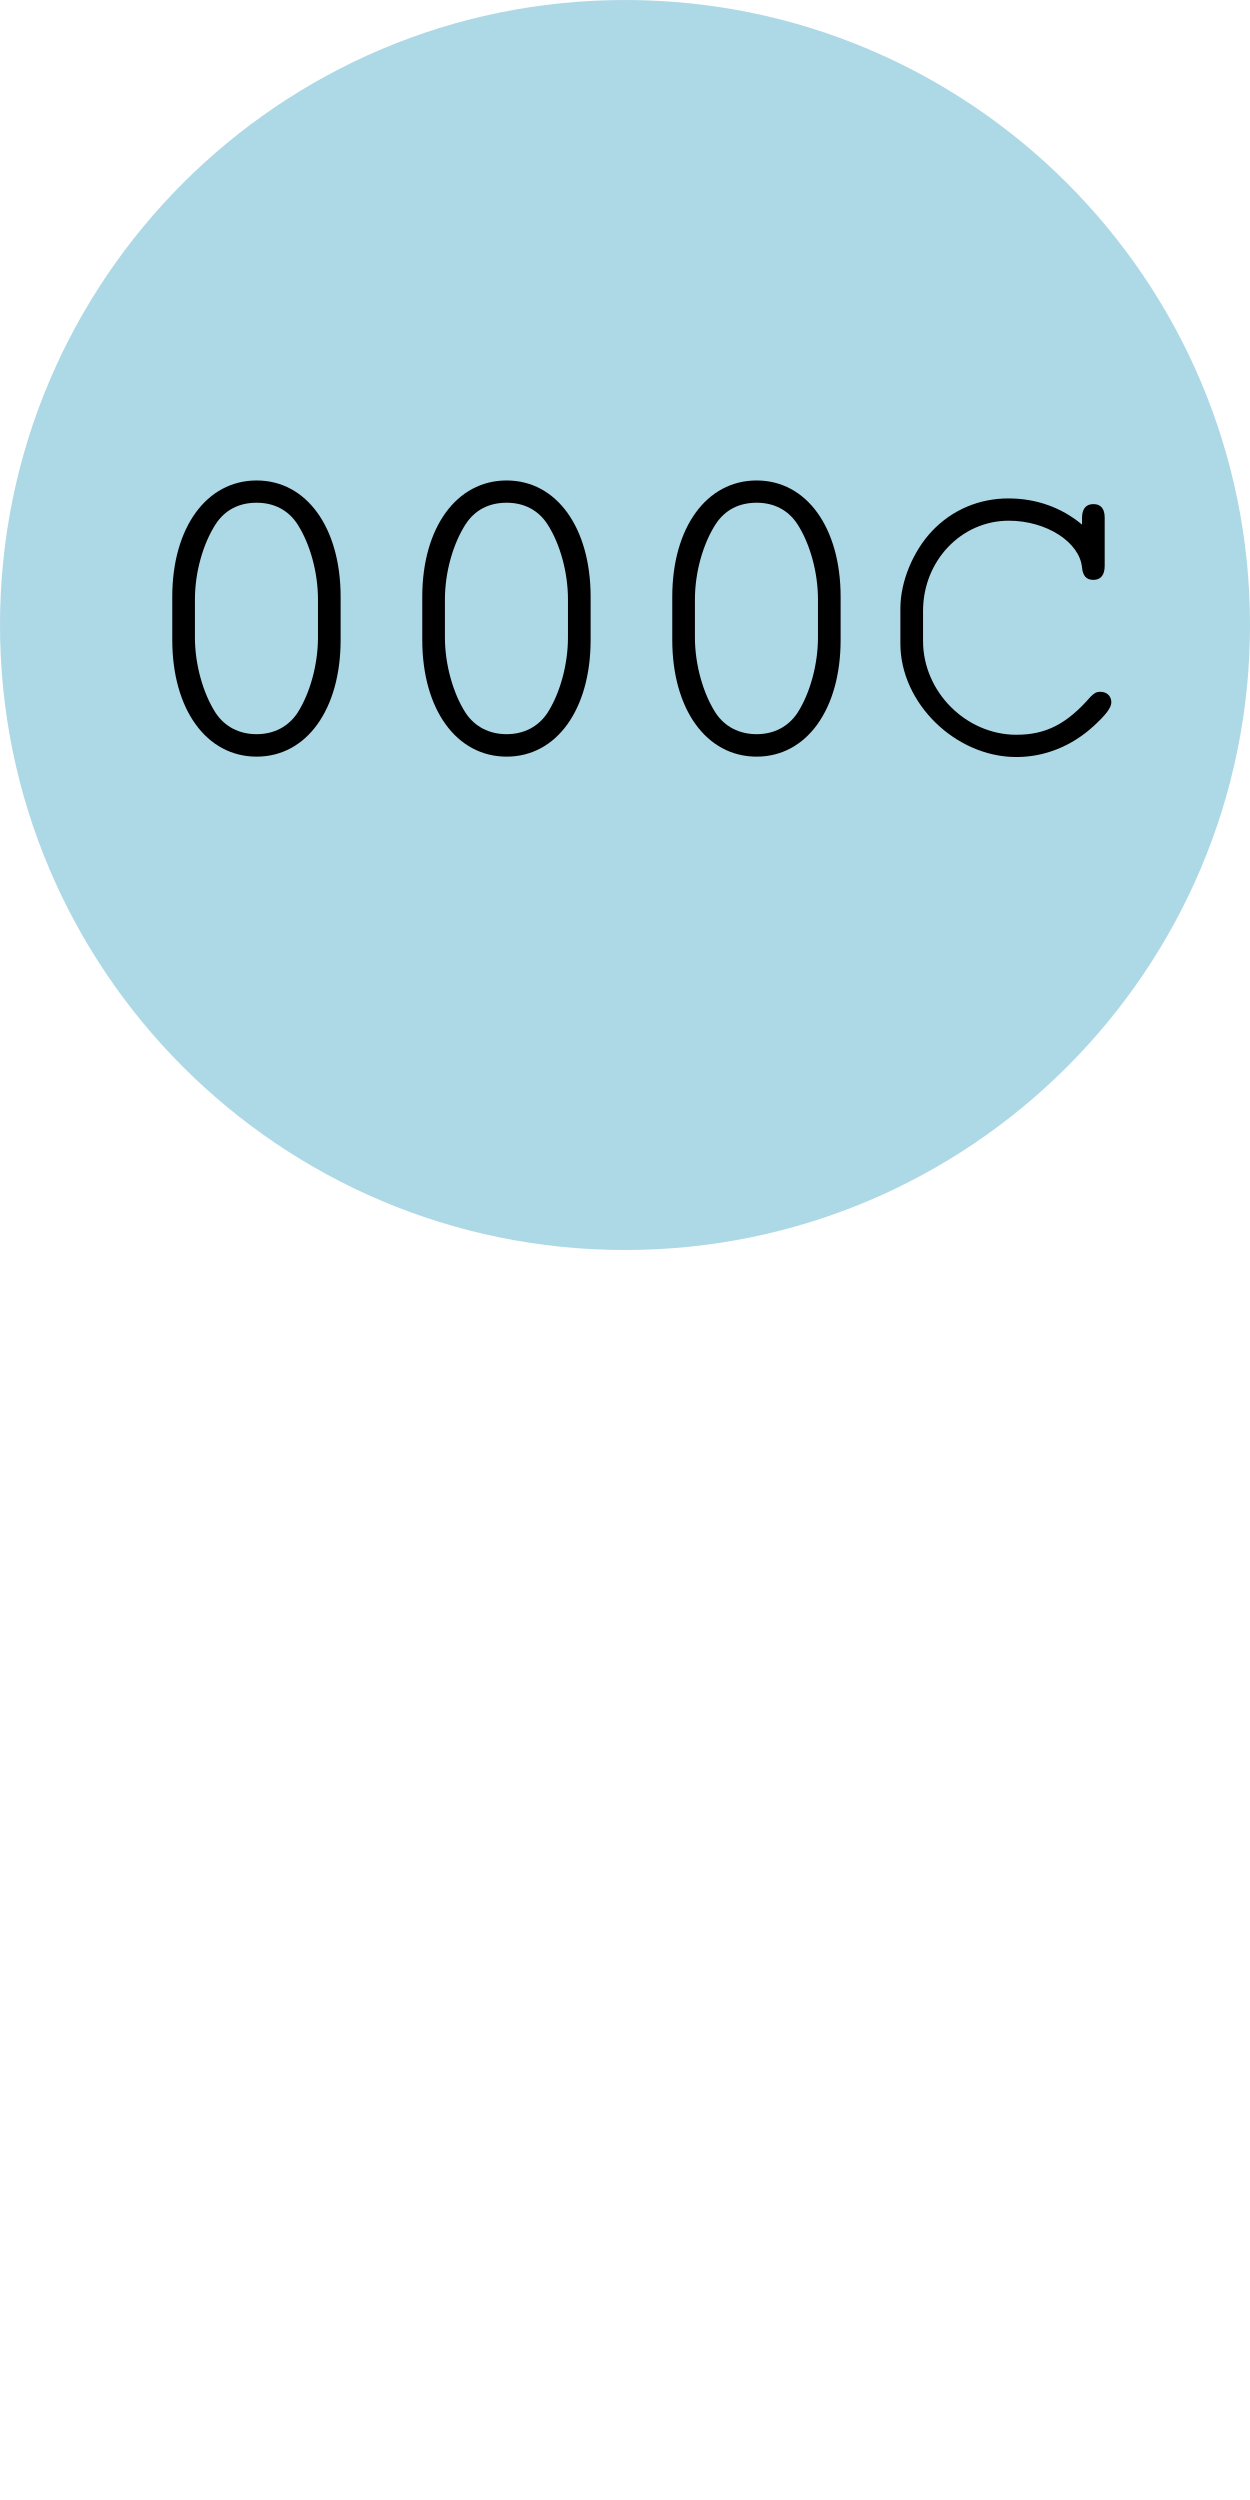
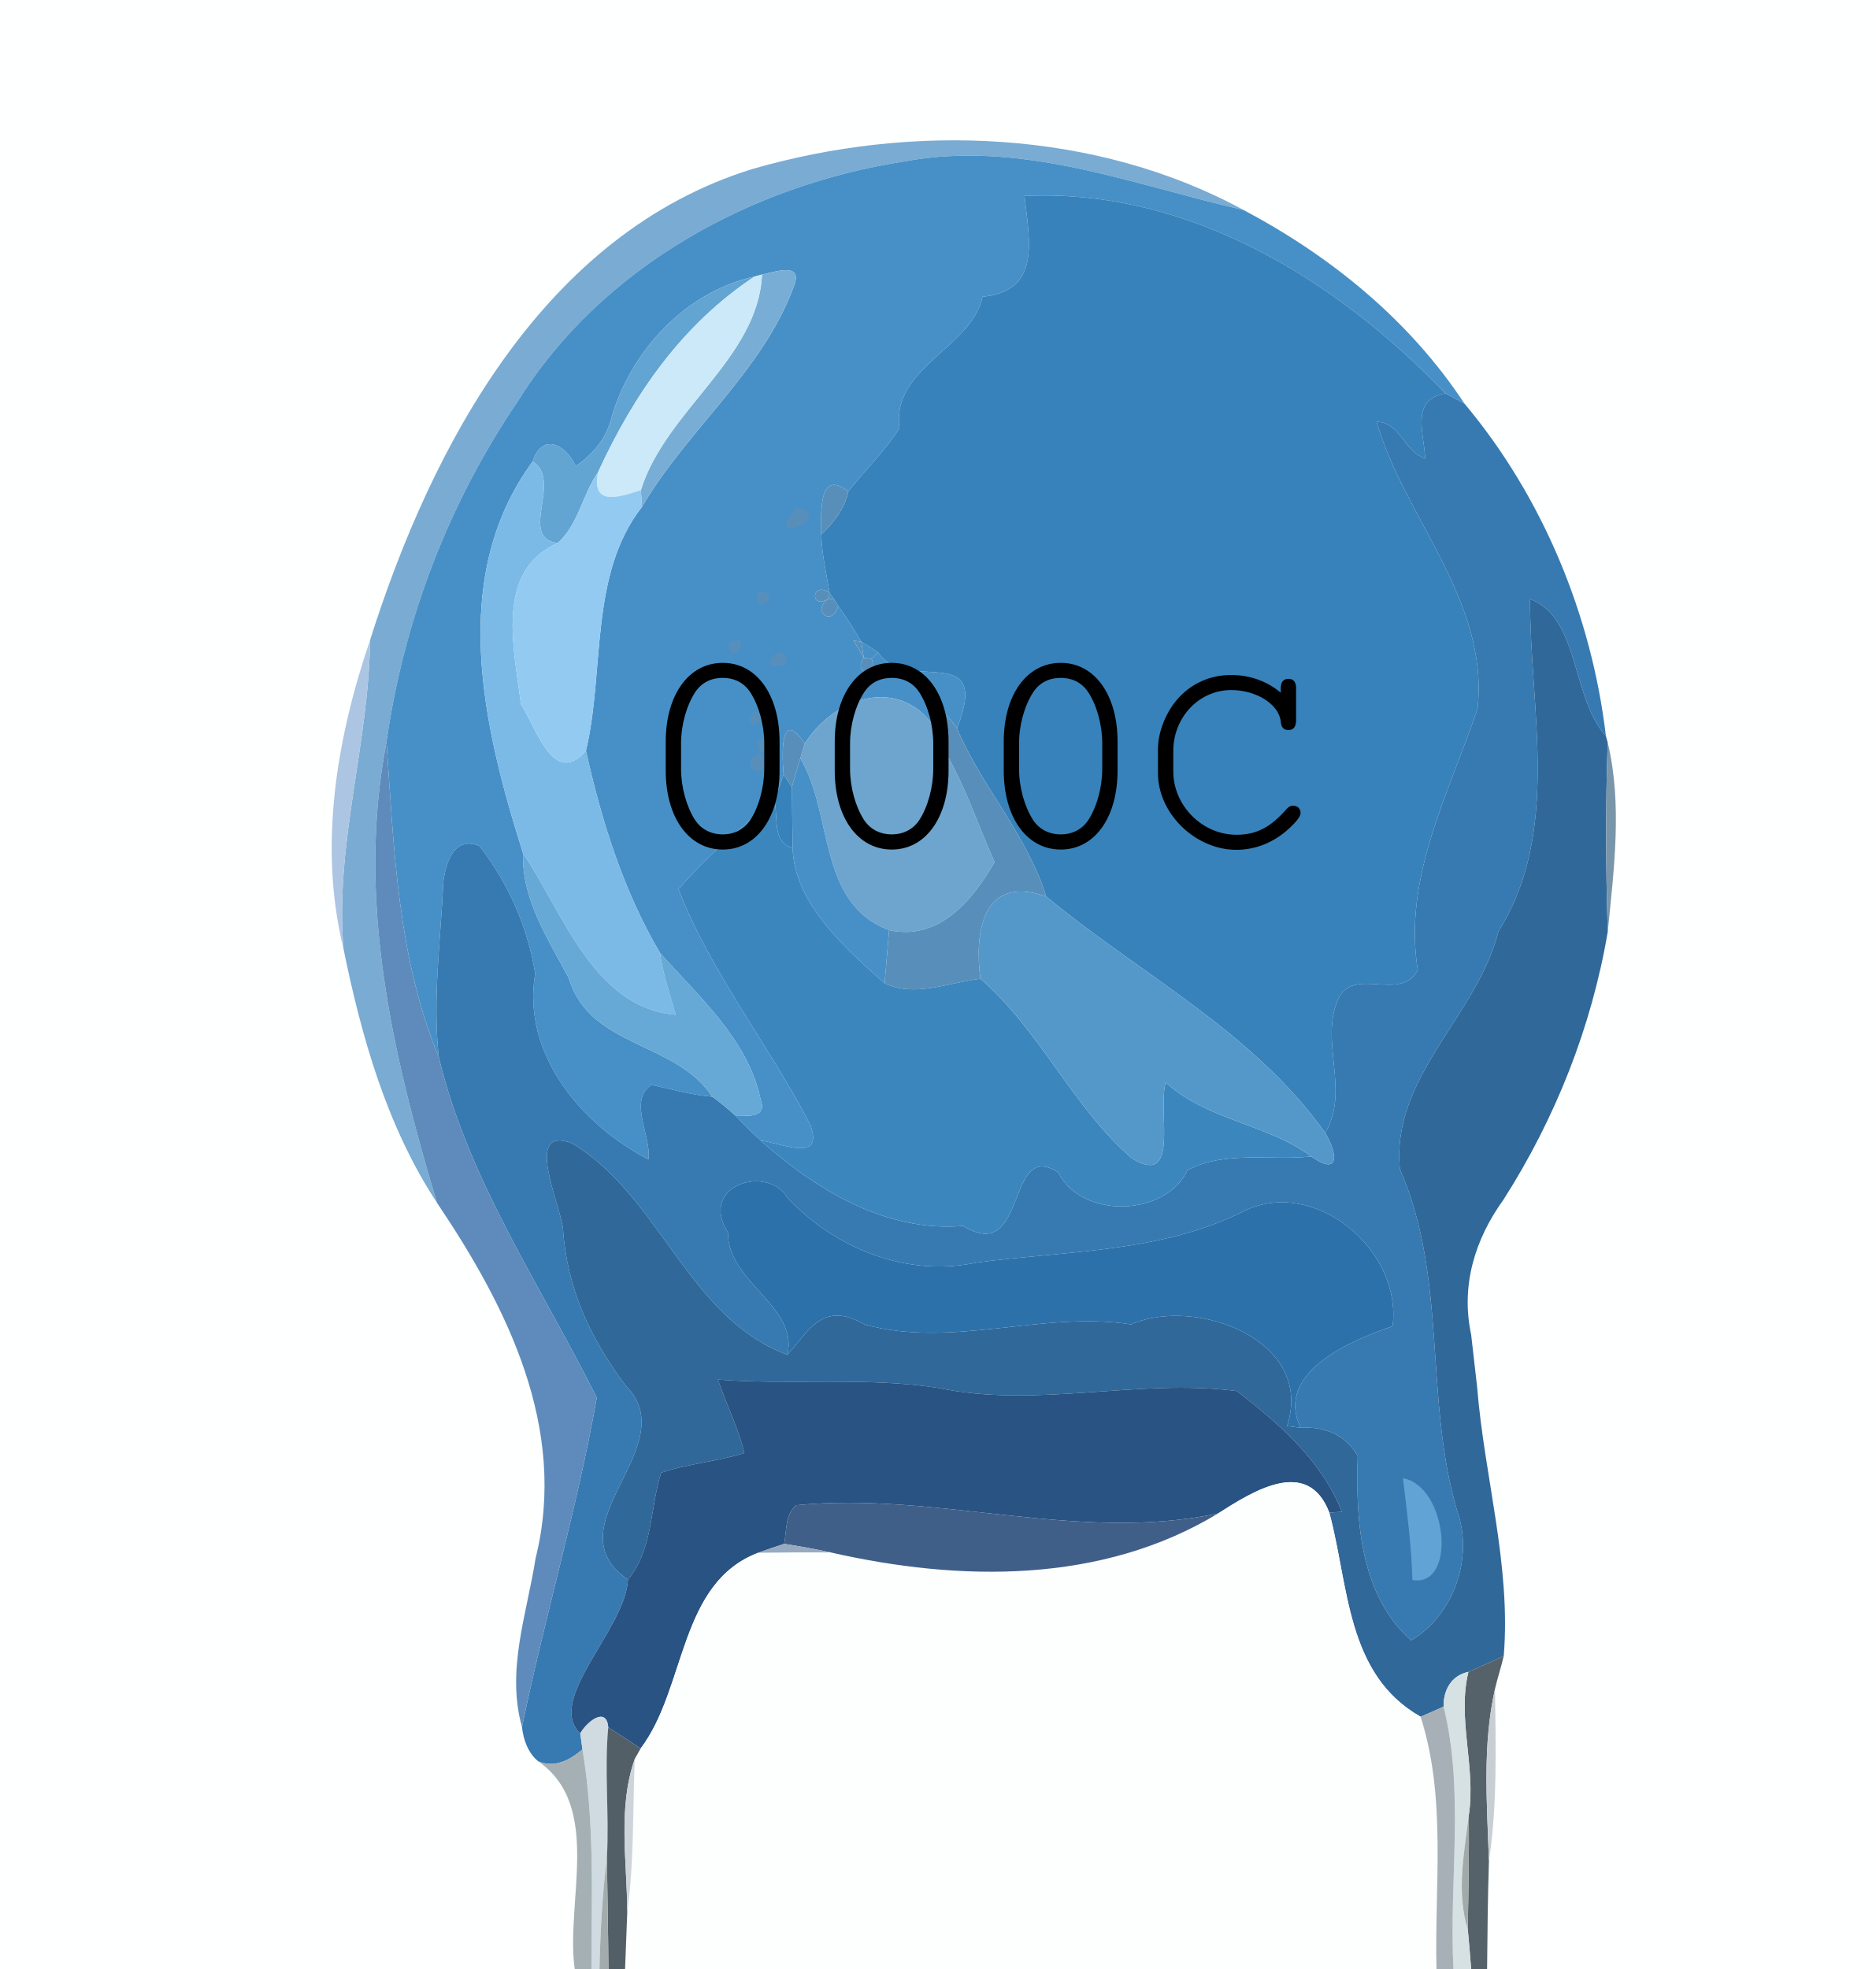
- <svg xmlns="http://www.w3.org/2000/svg" width="100" height="200">
-   <circle cx="50" cy="50" r="50" fill="#ADD8E6" />
-   <text id="display_digit1" x="10" y="60" font-family="Courier" font-size="35">
-             0
-       </text>
-   <text id="display_digit2" x="30" y="60" font-family="Courier" font-size="35">
-             0
-       </text>
-   <text id="display_digit3" x="50" y="60" font-family="Courier" font-size="35">
-             0
-       </text>
-   <text id="display_letter" x="70" y="60" font-family="Courier" font-size="35">
-             C
-       </text>
+ <svg xmlns="http://www.w3.org/2000/svg" width="222pt" height="233pt" viewBox="0 0 222 233" version="1.1">
+   <path fill="#feffff" d=" M 0.00 0.00 L 222.00 0.00 L 222.00 233.00 L 175.98 233.00 C 176.02 228.73 176.06 224.48 176.20 220.22 C 177.22 213.46 176.99 206.63 176.92 199.83 C 177.22 198.53 177.65 197.26 177.95 195.96 C 178.83 185.21 175.65 174.76 174.80 164.12 C 174.63 162.57 174.27 159.46 174.09 157.91 C 172.85 152.11 174.55 146.63 177.92 141.96 C 184.07 132.33 188.35 121.52 190.26 110.25 C 190.99 102.88 192.00 95.13 190.25 87.85 L 190.04 87.10 C 188.36 72.85 182.56 58.80 173.31 47.77 C 166.79 37.89 157.56 30.37 147.16 24.85 C 129.66 15.33 107.93 14.53 89.01 20.01 C 64.39 27.63 51.08 52.72 43.79 75.75 C 39.83 87.37 37.66 100.17 40.65 112.28 C 42.78 122.73 45.80 133.34 51.71 142.33 C 60.01 154.65 67.22 169.00 63.38 184.40 C 62.35 190.98 59.88 197.66 61.77 204.36 C 61.94 205.88 62.47 207.41 63.69 208.42 C 71.34 213.73 66.90 225.04 68.01 233.00 L 0.00 233.00 L 0.00 0.00 Z" />
+   <path fill="#79abd3" d=" M 89.01 20.01 C 107.93 14.53 129.66 15.33 147.16 24.85 C 133.93 21.84 120.86 16.52 107.03 19.10 C 88.95 21.88 71.21 31.59 61.36 47.35 C 53.14 59.42 47.79 73.32 45.74 87.78 C 42.15 106.43 46.41 124.66 51.71 142.33 C 45.80 133.34 42.78 122.73 40.65 112.28 C 39.61 99.89 43.67 87.97 43.79 75.75 C 51.08 52.72 64.39 27.63 89.01 20.01 Z" />
+   <path fill="#4790c7" d=" M 107.03 19.10 C 120.86 16.52 133.93 21.84 147.16 24.85 C 157.56 30.37 166.79 37.89 173.31 47.77 C 172.75 47.47 171.62 46.85 171.06 46.55 C 158.02 33.01 140.63 22.28 121.24 23.19 C 121.81 28.47 123.24 34.44 116.27 35.12 C 115.02 41.16 105.44 43.49 106.44 50.67 C 104.72 53.39 102.35 55.63 100.39 58.16 C 96.75 55.31 97.18 61.00 97.19 63.25 C 97.24 65.57 97.80 67.84 98.16 70.13 C 95.97 68.70 95.81 72.26 98.08 70.83 C 95.85 72.29 98.56 74.28 99.19 71.68 C 100.14 73.06 101.09 74.46 101.92 75.93 L 101.02 75.80 C 100.54 75.56 100.54 75.56 101.02 75.80 C 101.32 76.31 101.92 77.33 102.22 77.84 C 100.82 79.82 103.95 80.24 103.15 77.97 C 103.35 77.78 103.73 77.40 103.93 77.21 C 107.21 82.22 117.38 75.62 113.25 86.19 C 110.24 81.84 111.16 86.25 111.90 89.08 C 109.15 79.94 99.76 81.04 95.23 87.98 C 92.33 83.73 92.52 89.11 92.73 91.66 C 92.37 92.68 92.00 93.71 91.64 94.75 C 87.57 97.90 83.68 101.34 80.28 105.22 C 84.19 115.24 91.01 123.66 95.89 133.11 C 97.55 137.66 92.51 135.26 90.02 134.97 C 88.99 134.05 88.02 133.06 87.08 132.06 C 88.67 132.01 90.84 132.31 89.98 129.98 C 88.49 122.99 82.65 117.89 78.10 112.76 C 73.76 105.38 71.19 97.16 69.34 88.84 C 71.59 79.44 69.68 68.04 75.97 59.98 C 81.31 50.85 90.20 44.00 93.92 33.94 C 95.12 30.96 91.84 32.15 90.17 32.49 L 89.28 32.73 C 81.15 34.53 74.68 41.48 72.38 49.37 C 71.80 51.80 70.18 53.80 68.12 55.16 C 66.95 52.57 64.17 51.17 63.04 54.60 C 52.99 68.26 57.15 86.00 61.90 100.98 C 61.73 106.45 64.87 111.12 67.32 115.76 C 69.80 124.03 79.93 123.15 84.30 129.78 C 81.84 129.58 79.48 128.89 77.09 128.37 C 74.30 130.25 77.10 134.40 76.74 137.20 C 68.82 133.12 61.73 124.73 63.33 115.21 C 62.49 109.80 60.12 104.43 56.75 100.13 C 53.77 98.83 52.73 102.09 52.46 104.42 C 52.15 111.31 51.17 118.22 51.93 125.12 C 47.04 113.30 46.61 100.35 45.74 87.78 C 47.79 73.32 53.14 59.42 61.36 47.35 C 71.21 31.59 88.95 21.88 107.03 19.10 Z" />
+   <path fill="#3782ba" d=" M 121.24 23.19 C 140.63 22.28 158.02 33.01 171.06 46.55 C 166.85 47.29 168.54 51.25 168.65 54.24 C 166.17 53.49 165.71 49.91 162.91 49.92 C 166.19 61.30 176.23 71.01 174.85 83.87 C 171.49 93.82 165.99 103.91 167.78 114.78 C 165.74 118.68 160.10 114.20 158.31 118.32 C 156.18 123.40 159.77 129.02 156.83 134.06 C 148.24 122.00 134.94 115.31 123.81 106.09 C 121.53 98.79 116.17 93.09 113.25 86.19 C 117.38 75.62 107.21 82.22 103.93 77.21 C 103.43 76.89 102.42 76.25 101.92 75.93 C 101.09 74.46 100.14 73.06 99.19 71.68 L 98.72 70.95 C 98.58 70.74 98.30 70.33 98.16 70.13 C 97.80 67.84 97.24 65.57 97.19 63.25 C 98.66 61.83 99.95 60.21 100.39 58.16 C 102.35 55.63 104.72 53.39 106.44 50.67 C 105.44 43.49 115.02 41.16 116.27 35.12 C 123.24 34.44 121.81 28.47 121.24 23.19 Z" />
+   <path fill="#78aed5" d=" M 90.17 32.49 C 91.84 32.15 95.12 30.96 93.92 33.94 C 90.20 44.00 81.31 50.85 75.97 59.98 C 75.94 59.48 75.87 58.49 75.84 58.00 C 78.76 48.57 89.74 42.39 90.17 32.49 Z" />
+   <path fill="#62a4d2" d=" M 72.38 49.37 C 74.68 41.48 81.15 34.53 89.28 32.73 C 80.71 38.41 75.01 46.64 70.76 55.90 C 68.92 58.54 68.44 62.08 66.00 64.26 C 61.27 63.65 66.63 56.87 63.04 54.60 C 64.17 51.17 66.95 52.57 68.12 55.16 C 70.18 53.80 71.80 51.80 72.38 49.37 Z" />
+   <path fill="#cbe9f8" d=" M 89.28 32.73 L 90.17 32.49 C 89.74 42.39 78.76 48.57 75.84 58.00 C 73.29 58.83 69.95 59.99 70.76 55.90 C 75.01 46.64 80.71 38.41 89.28 32.73 Z" />
+   <path fill="#367ab1" d=" M 168.65 54.24 C 168.54 51.25 166.85 47.29 171.06 46.55 C 171.62 46.85 172.75 47.47 173.31 47.77 C 182.56 58.80 188.36 72.85 190.04 87.10 C 185.91 82.49 186.94 73.04 181.06 70.89 C 181.04 83.98 184.74 98.42 177.32 110.22 C 174.80 120.25 164.60 127.40 165.66 138.34 C 171.31 151.21 168.53 165.43 172.40 178.66 C 174.44 184.27 172.06 191.10 166.99 194.12 C 160.99 188.79 160.41 179.99 160.67 172.30 C 159.29 169.78 156.67 168.77 153.92 168.95 C 150.80 162.46 159.73 158.66 164.80 156.93 C 165.95 147.92 155.57 139.23 147.21 143.31 C 137.44 148.25 126.17 147.99 115.55 149.41 C 107.31 151.16 98.94 147.78 93.23 141.80 C 90.85 137.70 82.59 140.26 86.14 145.86 C 86.13 151.79 94.51 154.55 93.18 160.32 C 81.34 155.89 78.25 141.68 67.71 135.30 C 61.92 133.07 66.24 142.37 66.62 145.35 C 67.06 152.38 69.86 158.42 74.06 163.98 C 81.15 171.14 65.02 180.55 74.31 186.92 C 74.05 192.75 64.50 201.17 68.67 205.13 C 68.74 205.60 68.87 206.55 68.93 207.02 C 67.44 208.27 65.65 209.26 63.69 208.42 C 62.47 207.41 61.94 205.88 61.77 204.36 C 64.43 191.48 68.34 178.35 70.62 165.40 C 64.02 152.15 55.44 139.72 51.93 125.12 C 51.17 118.22 52.15 111.31 52.46 104.42 C 52.73 102.09 53.77 98.83 56.75 100.13 C 60.12 104.43 62.49 109.80 63.33 115.21 C 61.73 124.73 68.82 133.12 76.74 137.20 C 77.10 134.40 74.30 130.25 77.09 128.37 C 79.48 128.89 81.84 129.58 84.30 129.78 C 85.26 130.48 86.19 131.25 87.08 132.06 C 88.02 133.06 88.99 134.05 90.02 134.97 C 96.60 140.80 104.80 145.83 113.97 145.07 C 121.67 149.79 118.98 134.65 125.23 138.74 C 128.02 144.32 138.01 143.96 140.53 138.46 C 144.99 136.13 150.34 137.37 155.17 136.85 C 158.48 139.20 158.38 136.68 156.83 134.06 C 159.77 129.02 156.18 123.40 158.31 118.32 C 160.10 114.20 165.74 118.68 167.78 114.78 C 165.99 103.91 171.49 93.82 174.85 83.87 C 176.23 71.01 166.19 61.30 162.91 49.92 C 165.71 49.91 166.17 53.49 168.65 54.24 Z" />
+   <path fill="#7bbae6" d=" M 63.04 54.60 C 66.63 56.87 61.27 63.65 66.00 64.26 C 58.51 67.58 60.84 76.77 61.65 83.34 C 63.47 86.11 65.51 93.25 69.34 88.84 C 71.19 97.16 73.76 105.38 78.10 112.76 C 78.44 115.26 79.30 117.65 79.96 120.08 C 70.27 119.27 66.69 108.11 61.90 100.98 C 57.15 86.00 52.99 68.26 63.04 54.60 Z" />
+   <path fill="#93caf1" d=" M 66.00 64.26 C 68.44 62.08 68.92 58.54 70.76 55.90 C 69.95 59.99 73.29 58.83 75.84 58.00 C 75.87 58.49 75.94 59.48 75.97 59.98 C 69.68 68.04 71.59 79.44 69.34 88.84 C 65.51 93.25 63.47 86.11 61.65 83.34 C 60.84 76.77 58.51 67.58 66.00 64.26 Z" />
+   <path fill="#588fba" d=" M 97.19 63.25 C 97.18 61.00 96.75 55.31 100.39 58.16 C 99.95 60.21 98.66 61.83 97.19 63.25 Z" />
+   <path fill="#588fba" d=" M 94.26 60.09 C 99.19 61.10 89.76 64.97 94.26 60.09 Z" />
+   <path fill="#588fba" d=" M 90.13 65.13 C 89.40 64.40 89.40 64.40 90.13 65.13 Z" />
+   <path fill="#588fba" d=" M 90.13 65.13 C 90.32 65.32 90.68 65.68 90.87 65.87 C 90.68 65.68 90.32 65.32 90.13 65.13 Z" />
+   <path fill="#588fba" d=" M 90.87 65.87 C 91.59 66.59 91.59 66.59 90.87 65.87 Z" />
+   <path fill="#588fba" d=" M 95.23 66.23 C 95.82 66.82 95.82 66.82 95.23 66.23 Z" />
+   <path fill="#588fba" d=" M 89.12 69.15 C 88.40 68.40 88.40 68.40 89.12 69.15 Z" />
+   <path fill="#588fba" d=" M 91.23 68.23 C 91.82 68.82 91.82 68.82 91.23 68.23 Z" />
+   <path fill="#588fba" d=" M 96.23 68.23 C 96.82 68.82 96.82 68.82 96.23 68.23 Z" />
+   <path fill="#588fba" d=" M 89.12 69.15 C 89.29 69.34 89.64 69.74 89.82 69.94 C 89.64 69.74 89.29 69.34 89.12 69.15 Z" />
+   <path fill="#588fba" d=" M 89.82 69.94 C 93.05 70.31 88.73 73.22 89.82 69.94 Z" />
+   <path fill="#588fba" d=" M 98.08 70.83 C 95.81 72.26 95.97 68.70 98.16 70.13 L 98.08 70.83 Z" />
+   <path fill="#4790c7" d=" M 98.16 70.13 C 98.30 70.33 98.58 70.74 98.72 70.95 L 98.08 70.83 L 98.16 70.13 Z" />
+   <path fill="#588fba" d=" M 87.23 71.23 C 87.82 71.82 87.82 71.82 87.23 71.23 Z" />
+   <path fill="#588fba" d=" M 98.08 70.83 L 98.72 70.95 L 99.19 71.68 C 98.56 74.28 95.85 72.29 98.08 70.83 Z" />
+   <path fill="#306899" d=" M 181.06 70.89 C 186.94 73.04 185.91 82.49 190.04 87.10 L 190.25 87.85 C 189.99 95.32 190.02 102.78 190.26 110.25 C 188.35 121.52 184.07 132.33 177.92 141.96 C 174.55 146.63 172.85 152.11 174.09 157.91 C 174.27 159.46 174.63 162.57 174.80 164.12 C 175.65 174.76 178.83 185.21 177.95 195.96 C 176.57 196.62 175.16 197.21 173.77 197.84 C 171.74 198.27 170.81 199.98 170.83 201.95 C 169.93 202.36 169.02 202.76 168.11 203.15 C 159.27 198.13 159.64 187.65 157.31 179.00 C 157.68 178.97 158.42 178.92 158.79 178.89 C 156.39 172.81 151.40 168.49 146.36 164.61 C 134.53 163.08 122.75 166.71 110.98 164.23 C 102.31 162.91 93.63 163.93 84.95 163.25 C 85.95 166.16 87.36 168.93 88.09 171.94 C 84.87 172.96 81.45 173.19 78.24 174.27 C 76.89 178.49 77.31 183.30 74.31 186.92 C 65.02 180.55 81.15 171.14 74.06 163.98 C 69.86 158.42 67.06 152.38 66.62 145.35 C 66.24 142.37 61.92 133.07 67.71 135.30 C 78.25 141.68 81.34 155.89 93.18 160.32 C 95.75 157.45 97.37 153.87 102.30 156.73 C 112.66 159.60 123.33 155.09 133.84 156.72 C 141.50 153.38 155.63 158.55 152.31 168.75 C 152.71 168.80 153.51 168.90 153.92 168.95 C 156.67 168.77 159.29 169.78 160.67 172.30 C 160.41 179.99 160.99 188.79 166.99 194.12 C 172.06 191.10 174.44 184.27 172.40 178.66 C 168.53 165.43 171.31 151.21 165.66 138.34 C 164.60 127.40 174.80 120.25 177.32 110.22 C 184.74 98.42 181.04 83.98 181.06 70.89 Z" />
+   <path fill="#588fba" d=" M 94.23 73.23 C 94.82 73.82 94.82 73.82 94.23 73.23 Z" />
+   <path fill="#588fba" d=" M 91.23 74.23 C 91.82 74.82 91.82 74.82 91.23 74.23 Z" />
+   <path fill="#588fba" d=" M 101.02 75.80 C 100.54 75.56 100.54 75.56 101.02 75.80 Z" />
+   <path fill="#abc5e2" d=" M 40.65 112.28 C 37.66 100.17 39.83 87.37 43.79 75.75 C 43.67 87.97 39.61 99.89 40.65 112.28 Z" />
+   <path fill="#588fba" d=" M 86.24 76.11 C 89.34 74.60 86.46 79.32 86.24 76.11 Z" />
+   <path fill="#588fba" d=" M 101.02 75.80 L 101.92 75.93 C 102.00 76.41 102.14 77.36 102.22 77.84 C 101.92 77.33 101.32 76.31 101.02 75.80 Z" />
+   <path fill="#4790c7" d=" M 101.92 75.93 C 102.42 76.25 103.43 76.89 103.93 77.21 C 103.73 77.40 103.35 77.78 103.15 77.97 L 102.22 77.84 C 102.14 77.36 102.00 76.41 101.92 75.93 Z" />
+   <path fill="#588fba" d=" M 92.19 77.11 C 95.50 79.13 88.61 79.54 92.19 77.11 Z" />
+   <path fill="#588fba" d=" M 97.23 77.23 C 97.82 77.82 97.82 77.82 97.23 77.23 Z" />
+   <path fill="#3782ba" d=" M 103.15 77.97 C 103.35 77.78 103.73 77.40 103.93 77.21 C 103.73 77.40 103.35 77.78 103.15 77.97 Z" />
+   <path fill="#588fba" d=" M 102.22 77.84 L 103.15 77.97 C 103.95 80.24 100.82 79.82 102.22 77.84 Z" />
+   <path fill="#588fba" d=" M 88.23 80.23 C 88.82 80.82 88.82 80.82 88.23 80.23 Z" />
+   <path fill="#588fba" d=" M 91.23 80.23 C 91.82 80.82 91.82 80.82 91.23 80.23 Z" />
+   <path fill="#588fba" d=" M 95.00 81.00 C 94.33 80.33 94.33 80.33 95.00 81.00 Z" />
+   <path fill="#588fba" d=" M 95.00 81.00 C 95.67 81.67 95.67 81.67 95.00 81.00 Z" />
+   <path fill="#588fba" d=" M 90.23 82.23 C 90.82 82.82 90.82 82.82 90.23 82.23 Z" />
+   <path fill="#6da5cf" d=" M 95.23 87.98 C 99.76 81.04 109.15 79.94 111.90 89.08 C 114.31 93.17 115.75 97.71 117.70 102.01 C 115.15 106.44 111.19 111.37 105.21 110.07 C 96.70 106.86 98.66 96.40 94.71 89.74 C 94.84 89.30 95.10 88.42 95.23 87.98 Z" />
+   <path fill="#588fba" d=" M 89.11 84.24 C 92.32 84.46 87.60 87.34 89.11 84.24 Z" />
+   <path fill="#588fba" d=" M 91.23 84.23 C 91.82 84.82 91.82 84.82 91.23 84.23 Z" />
+   <path fill="#588fba" d=" M 111.90 89.08 C 111.16 86.25 110.24 81.84 113.25 86.19 C 116.17 93.09 121.53 98.79 123.81 106.09 C 116.12 103.38 115.32 110.56 116.02 115.82 C 112.30 116.24 108.25 118.07 104.68 116.35 C 104.87 114.25 105.04 112.16 105.21 110.07 C 111.19 111.37 115.15 106.44 117.70 102.01 C 115.75 97.71 114.31 93.17 111.90 89.08 Z" />
+   <path fill="#588fba" d=" M 92.73 91.66 C 92.52 89.11 92.33 83.73 95.23 87.98 C 95.10 88.42 94.84 89.30 94.71 89.74 C 94.35 90.87 94.01 92.01 93.71 93.15 C 93.46 92.78 92.97 92.03 92.73 91.66 Z" />
+   <path fill="#588fba" d=" M 89.97 89.04 C 88.61 85.84 93.15 88.52 89.97 89.04 Z" />
+   <path fill="#5e8bbb" d=" M 51.71 142.33 C 46.41 124.66 42.15 106.43 45.74 87.78 C 46.61 100.35 47.04 113.30 51.93 125.12 C 55.44 139.72 64.02 152.15 70.62 165.40 C 68.34 178.35 64.43 191.48 61.77 204.36 C 59.88 197.66 62.35 190.98 63.38 184.40 C 67.22 169.00 60.01 154.65 51.71 142.33 Z" />
+   <path fill="#7995a9" d=" M 190.25 87.85 C 192.00 95.13 190.99 102.88 190.26 110.25 C 190.02 102.78 189.99 95.32 190.25 87.85 Z" />
+   <path fill="#588fba" d=" M 89.97 89.04 C 91.70 93.19 86.59 90.64 89.97 89.04 Z" />
+   <path fill="#4790c7" d=" M 93.71 93.15 C 94.01 92.01 94.35 90.87 94.71 89.74 C 98.66 96.40 96.70 106.86 105.21 110.07 C 105.04 112.16 104.87 114.25 104.68 116.35 C 100.02 112.21 93.98 106.89 93.80 100.35 C 93.78 98.55 93.73 94.95 93.71 93.15 Z" />
+   <path fill="#3782ba" d=" M 91.64 94.75 C 92.00 93.71 92.37 92.68 92.73 91.66 C 92.97 92.03 93.46 92.78 93.71 93.15 C 93.73 94.95 93.78 98.55 93.80 100.35 C 91.32 99.68 92.12 96.67 91.64 94.75 Z" />
+   <path fill="#3c86be" d=" M 80.28 105.22 C 83.68 101.34 87.57 97.90 91.64 94.75 C 92.12 96.67 91.32 99.68 93.80 100.35 C 93.98 106.89 100.02 112.21 104.68 116.35 C 108.25 118.07 112.30 116.24 116.02 115.82 C 123.10 121.96 126.94 131.02 133.94 137.07 C 139.70 140.58 136.94 131.55 137.95 128.08 C 142.84 132.60 149.99 132.98 155.17 136.85 C 150.34 137.37 144.99 136.13 140.53 138.46 C 138.01 143.96 128.02 144.32 125.23 138.74 C 118.98 134.65 121.67 149.79 113.97 145.07 C 104.80 145.83 96.60 140.80 90.02 134.97 C 92.51 135.26 97.55 137.66 95.89 133.11 C 91.01 123.66 84.19 115.24 80.28 105.22 Z" />
+   <path fill="#66a8d6" d=" M 61.90 100.98 C 66.69 108.11 70.27 119.27 79.96 120.08 C 79.30 117.65 78.44 115.26 78.10 112.76 C 82.65 117.89 88.49 122.99 89.98 129.98 C 90.84 132.31 88.67 132.01 87.08 132.06 C 86.19 131.25 85.26 130.48 84.30 129.78 C 79.93 123.15 69.80 124.03 67.32 115.76 C 64.87 111.12 61.73 106.45 61.90 100.98 Z" />
+   <path fill="#5498ca" d=" M 116.02 115.82 C 115.32 110.56 116.12 103.38 123.81 106.09 C 134.94 115.31 148.24 122.00 156.83 134.06 C 158.38 136.68 158.48 139.20 155.17 136.85 C 149.99 132.98 142.84 132.60 137.95 128.08 C 136.94 131.55 139.70 140.58 133.94 137.07 C 126.94 131.02 123.10 121.96 116.02 115.82 Z" />
+   <path fill="#2c71aa" d=" M 86.14 145.86 C 82.59 140.26 90.85 137.70 93.23 141.80 C 98.94 147.78 107.31 151.16 115.55 149.41 C 126.17 147.99 137.44 148.25 147.21 143.31 C 155.57 139.23 165.95 147.92 164.80 156.93 C 159.73 158.66 150.80 162.46 153.92 168.95 C 153.51 168.90 152.71 168.80 152.31 168.75 C 155.63 158.55 141.50 153.38 133.84 156.72 C 123.33 155.09 112.66 159.60 102.30 156.73 C 97.37 153.87 95.75 157.45 93.18 160.32 C 94.51 154.55 86.13 151.79 86.14 145.86 Z" />
+   <path fill="#9db3c7" d=" M 174.09 157.91 C 174.27 159.46 174.63 162.57 174.80 164.12 C 174.63 162.57 174.27 159.46 174.09 157.91 Z" />
+   <path fill="#285382" d=" M 84.95 163.25 C 93.63 163.93 102.31 162.91 110.98 164.23 C 122.75 166.71 134.53 163.08 146.36 164.61 C 151.40 168.49 156.39 172.81 158.79 178.89 C 158.42 178.92 157.68 178.97 157.31 179.00 C 154.76 172.30 148.22 176.50 144.15 179.09 C 127.44 182.62 110.97 176.47 94.20 178.12 C 92.89 179.28 93.10 181.12 92.80 182.69 C 91.77 183.02 90.75 183.37 89.74 183.74 C 80.28 187.33 81.24 199.74 75.81 206.91 C 74.54 206.06 73.26 205.22 71.98 204.40 C 71.75 201.79 69.32 203.88 68.67 205.13 C 64.50 201.17 74.05 192.75 74.31 186.92 C 77.31 183.30 76.89 178.49 78.24 174.27 C 81.45 173.19 84.87 172.96 88.09 171.94 C 87.36 168.93 85.95 166.16 84.95 163.25 Z" />
+   <path fill="#fdfefe" d=" M 144.15 179.09 C 148.22 176.50 154.76 172.30 157.31 179.00 C 159.64 187.65 159.27 198.13 168.11 203.15 C 171.20 212.77 169.75 223.05 169.99 233.00 L 73.97 233.00 C 74.03 231.31 74.16 227.93 74.23 226.24 C 75.06 220.23 74.86 214.16 75.12 208.13 C 75.29 207.82 75.64 207.21 75.81 206.91 C 81.24 199.74 80.28 187.33 89.74 183.74 C 92.58 183.71 95.43 183.69 98.28 183.70 C 113.58 187.19 130.37 187.44 144.15 179.09 Z" />
+   <path fill="#60a3d4" d=" M 166.02 174.92 C 171.30 175.85 172.45 187.89 167.14 186.97 C 167.03 182.92 166.50 178.93 166.02 174.92 Z" />
+   <path fill="#405f88" d=" M 94.20 178.12 C 110.97 176.47 127.44 182.62 144.15 179.09 C 130.37 187.44 113.58 187.19 98.28 183.70 C 96.46 183.30 94.63 182.98 92.80 182.69 C 93.10 181.12 92.89 179.28 94.20 178.12 Z" />
+   <path fill="#97aac1" d=" M 89.74 183.74 C 90.75 183.37 91.77 183.02 92.80 182.69 C 94.63 182.98 96.46 183.30 98.28 183.70 C 95.43 183.69 92.58 183.71 89.74 183.74 Z" />
+   <path fill="#56626a" d=" M 173.77 197.84 C 175.16 197.21 176.57 196.62 177.95 195.96 C 177.65 197.26 177.22 198.53 176.92 199.83 C 175.41 206.52 175.97 213.42 176.20 220.22 C 176.06 224.48 176.02 228.73 175.98 233.00 L 174.09 233.00 C 173.97 231.42 173.85 229.85 173.69 228.29 C 173.78 223.77 173.85 219.27 173.82 214.77 C 174.67 209.13 172.42 203.39 173.77 197.84 Z" />
+   <path fill="#d5e1e3" d=" M 170.83 201.95 C 170.81 199.98 171.74 198.27 173.77 197.84 C 172.42 203.39 174.67 209.13 173.82 214.77 C 173.28 219.21 172.32 223.89 173.69 228.29 C 173.85 229.85 173.97 231.42 174.09 233.00 L 172.00 233.00 C 171.45 222.69 173.34 212.07 170.83 201.95 Z" />
+   <path fill="#c8cfd4" d=" M 176.20 220.22 C 175.97 213.42 175.41 206.52 176.92 199.83 C 176.99 206.63 177.22 213.46 176.20 220.22 Z" />
+   <path fill="#a7b0b7" d=" M 168.11 203.15 C 169.02 202.76 169.93 202.36 170.83 201.95 C 173.34 212.07 171.45 222.69 172.00 233.00 L 169.99 233.00 C 169.75 223.05 171.20 212.77 168.11 203.15 Z" />
+   <path fill="#cfdae1" d=" M 68.67 205.13 C 69.32 203.88 71.75 201.79 71.98 204.40 C 71.50 209.51 72.11 214.66 71.82 219.79 C 71.28 224.17 71.04 228.58 70.94 233.00 L 69.99 233.00 C 70.01 224.34 70.37 215.60 68.93 207.02 C 68.87 206.55 68.74 205.60 68.67 205.13 Z" />
+   <path fill="#535f67" d=" M 71.82 219.79 C 72.11 214.66 71.50 209.51 71.98 204.40 C 73.26 205.22 74.54 206.06 75.81 206.91 C 75.64 207.21 75.29 207.82 75.12 208.13 C 73.09 213.91 74.20 220.21 74.23 226.24 C 74.16 227.93 74.03 231.31 73.97 233.00 L 72.00 233.00 C 71.97 228.59 71.87 224.19 71.82 219.79 Z" />
+   <path fill="#a5b0b5" d=" M 63.69 208.42 C 65.65 209.26 67.44 208.27 68.93 207.02 C 70.37 215.60 70.01 224.34 69.99 233.00 L 68.01 233.00 C 66.90 225.04 71.34 213.73 63.69 208.42 Z" />
+   <path fill="#cdd5db" d=" M 74.23 226.24 C 74.20 220.21 73.09 213.91 75.12 208.13 C 74.86 214.16 75.06 220.23 74.23 226.24 Z" />
+   <path fill="#a1aaa8" d=" M 173.69 228.29 C 172.32 223.89 173.28 219.21 173.82 214.77 C 173.85 219.27 173.78 223.77 173.69 228.29 Z" />
+   <path fill="#a3acad" d=" M 70.94 233.00 C 71.04 228.58 71.28 224.17 71.82 219.79 C 71.87 224.19 71.97 228.59 72.00 233.00 L 70.94 233.00 Z" />
+   <text id="display_digit1" x="75" y="100" font-family="Courier" font-size="35">
+       0
+ </text>
+   <text id="display_digit2" x="95" y="100" font-family="Courier" font-size="35">
+       0
+ </text>
+   <text id="display_digit3" x="115" y="100" font-family="Courier" font-size="35">
+       0
+ </text>
+   <text id="display_letter" contentEditable="true" x="135" y="100" font-family="Courier" font-size="35">
+       C
+ </text>
</svg>
